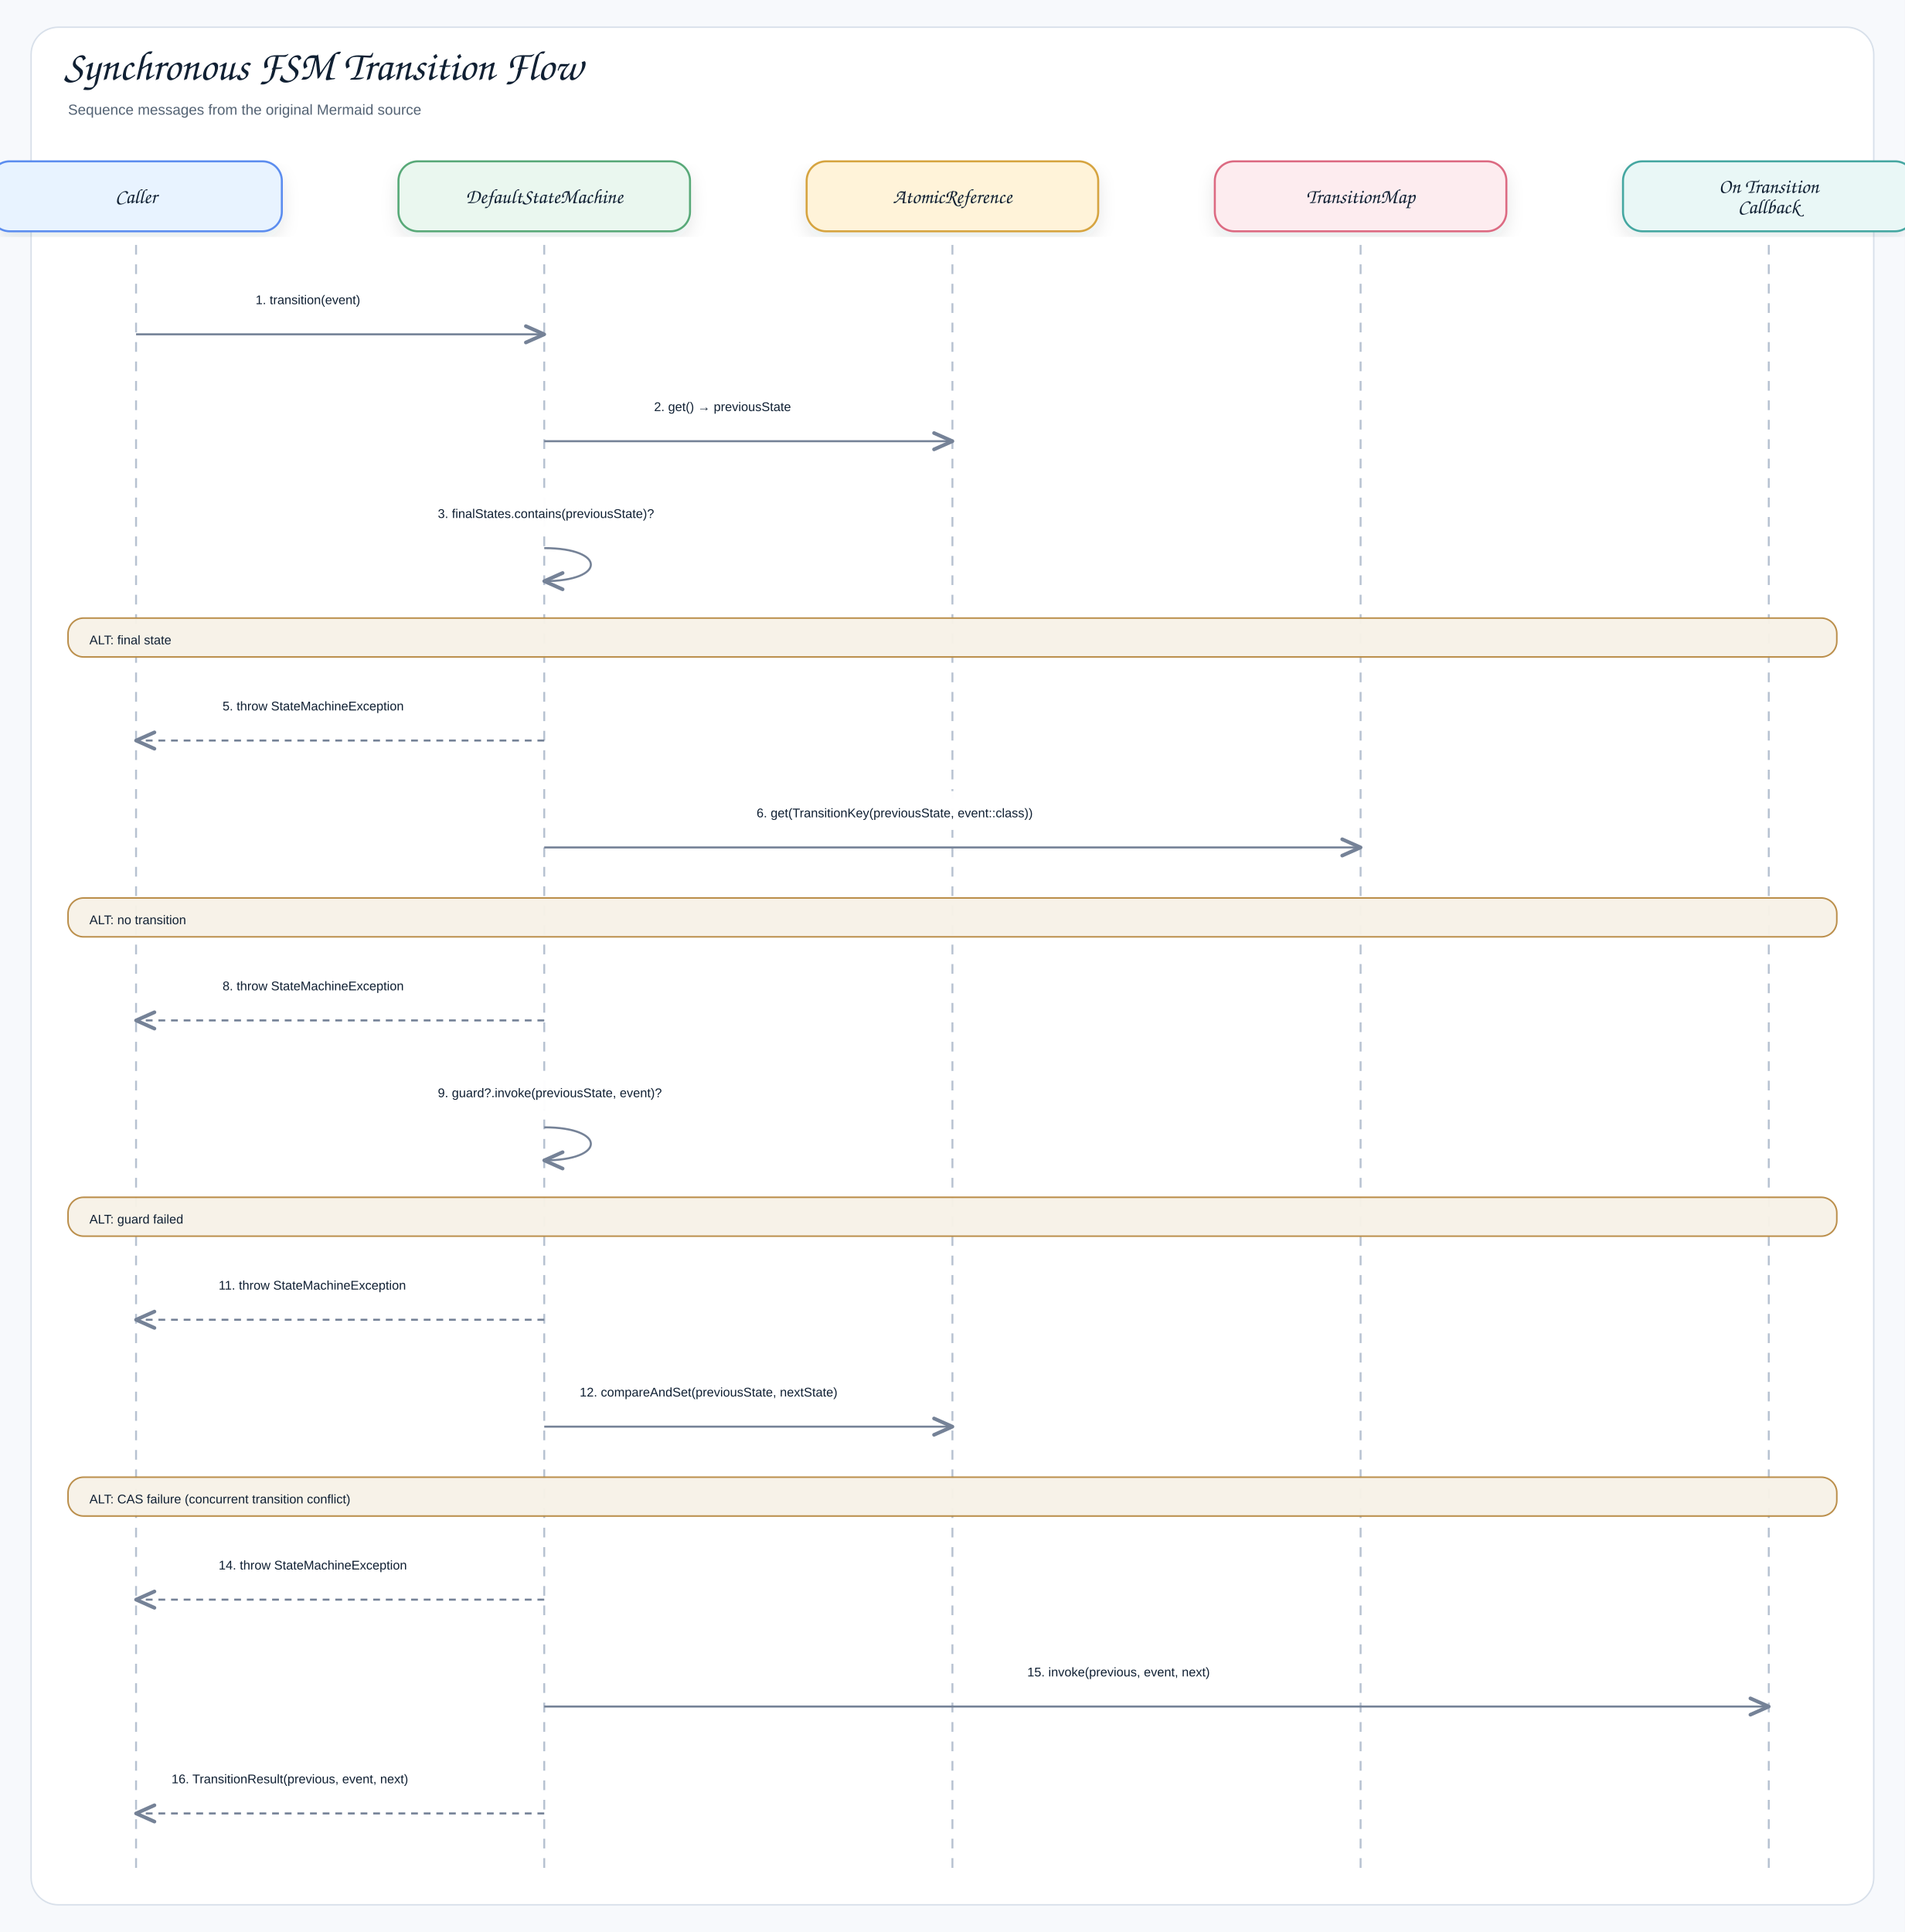
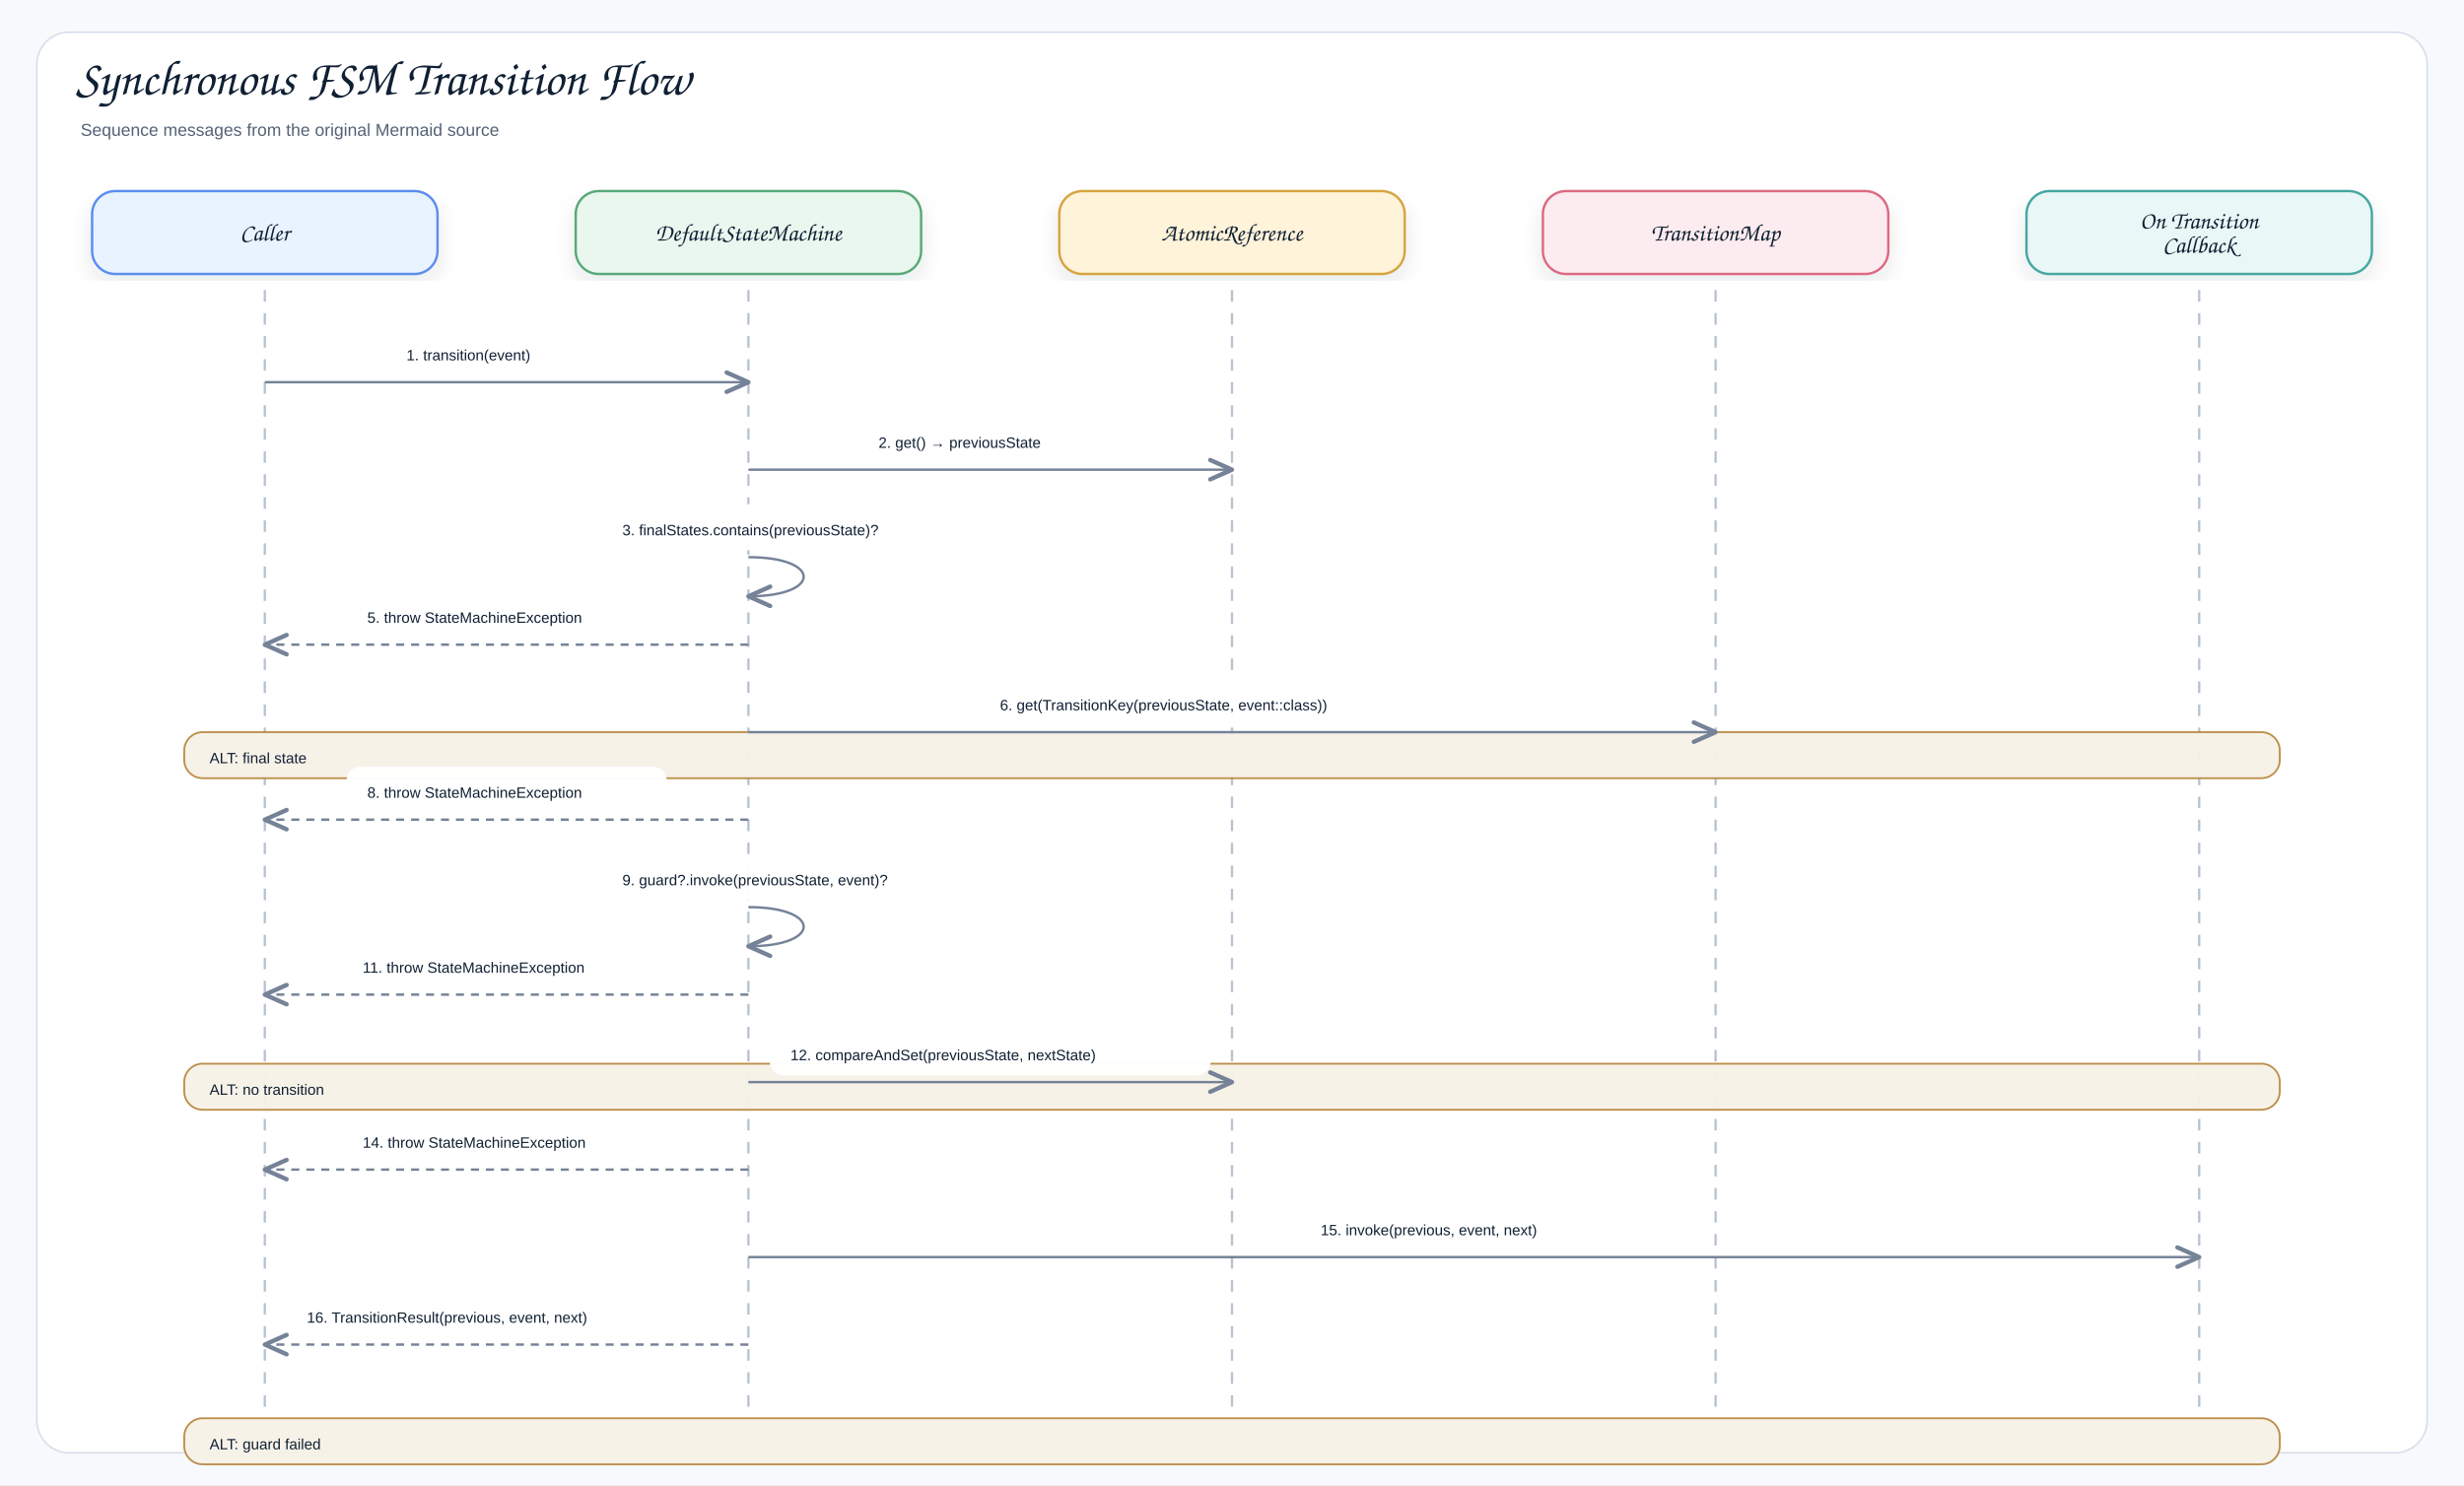
- <svg xmlns="http://www.w3.org/2000/svg" width="1960" height="1988" viewBox="0 0 1960 1988" role="img" aria-label="Synchronous FSM Transition Flow">
+ <svg xmlns="http://www.w3.org/2000/svg" width="2140" height="1290" viewBox="0 0 2140 1290" role="img" aria-label="Synchronous FSM Transition Flow">
  <defs>
    <filter id="shadow" x="-8%" y="-8%" width="116%" height="116%">
      <feDropShadow dx="0" dy="8" stdDeviation="9" flood-color="#1f2937" flood-opacity="0.10" />
    </filter>
    <marker id="openArrow" markerWidth="12" markerHeight="10" refX="10" refY="5" orient="auto" markerUnits="strokeWidth">
      <path d="M 1 1 L 10 5 L 1 9" fill="none" stroke="#758297" stroke-width="1.8" stroke-linecap="round" stroke-linejoin="round" />
    </marker>
    <marker id="inherit" markerWidth="14" markerHeight="12" refX="12" refY="6" orient="auto" markerUnits="strokeWidth">
      <path d="M 0 1 L 12 6 L 0 11 Z" fill="#ffffff" stroke="#758297" stroke-width="1.8" />
    </marker>
    <style>
    .canvas{fill:#f7f9fc}.frame{fill:#fff;stroke:#d8e0ea;stroke-width:1.5}
    .title{font-family:"Architects Daughter","Comic Sans MS","Comic Sans",cursive;font-size:43px;font-weight:400;fill:#102033}
    .subtitle{font-family:"Comic Sans MS","Comic Sans","Comic Neue",Arial,sans-serif;font-size:15px;font-weight:400;fill:#536273}
    .label{font-family:"Architects Daughter","Comic Sans MS","Comic Sans",cursive;font-size:25px;font-weight:400;fill:#102033}
    .smallLabel{font-family:"Architects Daughter","Comic Sans MS","Comic Sans",cursive;font-size:21px;font-weight:400;fill:#102033}
    .mono{font-family:"Comic Sans MS","Comic Sans","Comic Neue",Arial,sans-serif;font-size:12px;font-weight:400;fill:#102033}
    .small{font-family:"Comic Sans MS","Comic Sans","Comic Neue",Arial,sans-serif;font-size:12px;font-weight:400;fill:#536273}
    .strong{font-family:"Comic Sans MS","Comic Sans","Comic Neue",Arial,sans-serif;font-size:13px;font-weight:400;fill:#102033}
    .card{stroke-width:2.1;filter:url(#shadow)}.compartment{stroke-width:1.5;fill:none}
    .line{stroke:#758297;stroke-width:2.1;fill:none;marker-end:url(#openArrow)}
    .plainLine{stroke:#758297;stroke-width:2.1;fill:none}
    .dashed{stroke:#758297;stroke-width:2.1;stroke-dasharray:7 6;fill:none;marker-end:url(#openArrow)}
    .inheritLine{stroke:#758297;stroke-width:2.2;fill:none;marker-end:url(#inherit)}
    .implLine{stroke:#758297;stroke-width:2.2;stroke-dasharray:8 7;fill:none;marker-end:url(#inherit)}
  </style>
  </defs>
-   <rect class="canvas" width="1960" height="1988" />
-   <rect class="frame" x="32" y="28" width="1896" height="1932" rx="28" />
+   <rect class="canvas" width="2140" height="1290" />
+   <rect class="frame" x="32" y="28" width="2076" height="1234" rx="28" />
  <text class="title" x="66" y="82">Synchronous FSM Transition Flow</text>
  <text class="subtitle" x="70" y="118">Sequence messages from the original Mermaid source</text>
-   <rect class="card" x="-10" y="166" width="300" height="72" rx="20" fill="#E8F3FF" stroke="#5B8DEF" />
-   <text class="smallLabel" x="140" y="209" text-anchor="middle">Caller</text>
-   <line class="lifeline" x1="140" y1="252" x2="140" y2="1928" stroke="#b7c2d1" stroke-width="2" stroke-dasharray="10 10" />
-   <rect class="card" x="410" y="166" width="300" height="72" rx="20" fill="#EAF7EF" stroke="#58A978" />
-   <text class="smallLabel" x="560" y="209" text-anchor="middle">DefaultStateMachine</text>
-   <line class="lifeline" x1="560" y1="252" x2="560" y2="1928" stroke="#b7c2d1" stroke-width="2" stroke-dasharray="10 10" />
-   <rect class="card" x="830" y="166" width="300" height="72" rx="20" fill="#FFF3D9" stroke="#D6A441" />
-   <text class="smallLabel" x="980" y="209" text-anchor="middle">AtomicReference</text>
-   <line class="lifeline" x1="980" y1="252" x2="980" y2="1928" stroke="#b7c2d1" stroke-width="2" stroke-dasharray="10 10" />
-   <rect class="card" x="1250" y="166" width="300" height="72" rx="20" fill="#FDECEF" stroke="#DC6B82" />
-   <text class="smallLabel" x="1400" y="209" text-anchor="middle">TransitionMap</text>
-   <line class="lifeline" x1="1400" y1="252" x2="1400" y2="1928" stroke="#b7c2d1" stroke-width="2" stroke-dasharray="10 10" />
-   <rect class="card" x="1670" y="166" width="300" height="72" rx="20" fill="#E9F7F6" stroke="#45A7A1" />
-   <text class="smallLabel" x="1820" y="198.5" text-anchor="middle">On Transition</text>
-   <text class="smallLabel" x="1820" y="219.5" text-anchor="middle">Callback</text>
-   <line class="lifeline" x1="1820" y1="252" x2="1820" y2="1928" stroke="#b7c2d1" stroke-width="2" stroke-dasharray="10 10" />
-   <rect x="245" y="286" width="210" height="40" rx="12" fill="#ffffff" opacity="0.97" />
-   <text class="strong" x="263" y="313" text-anchor="start">1. transition(event)</text>
-   <path class="line" d="M140 344 L560 344" />
-   <rect x="655" y="396" width="230" height="40" rx="12" fill="#ffffff" opacity="0.97" />
-   <text class="strong" x="673" y="423" text-anchor="start">2. get() → previousState</text>
-   <path class="line" d="M560 454 L980 454" />
-   <rect x="432.5" y="506" width="351" height="40" rx="12" fill="#ffffff" opacity="0.97" />
-   <text class="strong" x="450.5" y="533" text-anchor="start">3. finalStates.contains(previousState)?</text>
-   <path class="line" d="M560 564 C624 564 624 598 560 598" />
-   <rect x="70" y="636" width="1820" height="40" rx="16" fill="#F7F1E7" stroke="#B88A44" stroke-width="1.6" opacity="0.96" />
-   <text class="strong" x="92" y="663" text-anchor="start">ALT: final state</text>
-   <rect x="211" y="704" width="278" height="40" rx="12" fill="#ffffff" opacity="0.97" />
-   <text class="strong" x="229" y="731" text-anchor="start">5. throw StateMachineException</text>
-   <path class="dashed" d="M560 762 L140 762" />
-   <rect x="760.5" y="814" width="439" height="40" rx="12" fill="#ffffff" opacity="0.97" />
-   <text class="strong" x="778.5" y="841" text-anchor="start">6. get(TransitionKey(previousState, event::class))</text>
-   <path class="line" d="M560 872 L1400 872" />
-   <rect x="70" y="924" width="1820" height="40" rx="16" fill="#F7F1E7" stroke="#B88A44" stroke-width="1.6" opacity="0.96" />
-   <text class="strong" x="92" y="951" text-anchor="start">ALT: no transition</text>
-   <rect x="211" y="992" width="278" height="40" rx="12" fill="#ffffff" opacity="0.97" />
-   <text class="strong" x="229" y="1019" text-anchor="start">8. throw StateMachineException</text>
-   <path class="dashed" d="M560 1050 L140 1050" />
-   <rect x="432.5" y="1102" width="351" height="40" rx="12" fill="#ffffff" opacity="0.97" />
-   <text class="strong" x="450.5" y="1129" text-anchor="start">9. guard?.invoke(previousState, event)?</text>
-   <path class="line" d="M560 1160 C624 1160 624 1194 560 1194" />
-   <rect x="70" y="1232" width="1820" height="40" rx="16" fill="#F7F1E7" stroke="#B88A44" stroke-width="1.6" opacity="0.96" />
-   <text class="strong" x="92" y="1259" text-anchor="start">ALT: guard failed</text>
-   <rect x="207" y="1300" width="286" height="40" rx="12" fill="#ffffff" opacity="0.97" />
-   <text class="strong" x="225" y="1327" text-anchor="start">11. throw StateMachineException</text>
-   <path class="dashed" d="M560 1358 L140 1358" />
-   <rect x="578.5" y="1410" width="383" height="40" rx="12" fill="#ffffff" opacity="0.97" />
-   <text class="strong" x="596.5" y="1437" text-anchor="start">12. compareAndSet(previousState, nextState)</text>
-   <path class="line" d="M560 1468 L980 1468" />
-   <rect x="70" y="1520" width="1820" height="40" rx="16" fill="#F7F1E7" stroke="#B88A44" stroke-width="1.6" opacity="0.96" />
-   <text class="strong" x="92" y="1547" text-anchor="start">ALT: CAS failure (concurrent transition conflict)</text>
-   <rect x="207" y="1588" width="286" height="40" rx="12" fill="#ffffff" opacity="0.97" />
-   <text class="strong" x="225" y="1615" text-anchor="start">14. throw StateMachineException</text>
-   <path class="dashed" d="M560 1646 L140 1646" />
-   <rect x="1039" y="1698" width="302" height="40" rx="12" fill="#ffffff" opacity="0.97" />
-   <text class="strong" x="1057" y="1725" text-anchor="start">15. invoke(previous, event, next)</text>
-   <path class="line" d="M560 1756 L1820 1756" />
-   <rect x="158.5" y="1808" width="383" height="40" rx="12" fill="#ffffff" opacity="0.97" />
-   <text class="strong" x="176.5" y="1835" text-anchor="start">16. TransitionResult(previous, event, next)</text>
-   <path class="dashed" d="M560 1866 L140 1866" />
+   <rect class="card" x="80" y="166" width="300" height="72" rx="20" fill="#E8F3FF" stroke="#5B8DEF" />
+   <text class="smallLabel" x="230" y="209" text-anchor="middle">Caller</text>
+   <line class="lifeline" x1="230" y1="252" x2="230" y2="1230" stroke="#b7c2d1" stroke-width="2" stroke-dasharray="10 10" />
+   <rect class="card" x="500" y="166" width="300" height="72" rx="20" fill="#EAF7EF" stroke="#58A978" />
+   <text class="smallLabel" x="650" y="209" text-anchor="middle">DefaultStateMachine</text>
+   <line class="lifeline" x1="650" y1="252" x2="650" y2="1230" stroke="#b7c2d1" stroke-width="2" stroke-dasharray="10 10" />
+   <rect class="card" x="920" y="166" width="300" height="72" rx="20" fill="#FFF3D9" stroke="#D6A441" />
+   <text class="smallLabel" x="1070" y="209" text-anchor="middle">AtomicReference</text>
+   <line class="lifeline" x1="1070" y1="252" x2="1070" y2="1230" stroke="#b7c2d1" stroke-width="2" stroke-dasharray="10 10" />
+   <rect class="card" x="1340" y="166" width="300" height="72" rx="20" fill="#FDECEF" stroke="#DC6B82" />
+   <text class="smallLabel" x="1490" y="209" text-anchor="middle">TransitionMap</text>
+   <line class="lifeline" x1="1490" y1="252" x2="1490" y2="1230" stroke="#b7c2d1" stroke-width="2" stroke-dasharray="10 10" />
+   <rect class="card" x="1760" y="166" width="300" height="72" rx="20" fill="#E9F7F6" stroke="#45A7A1" />
+   <text class="smallLabel" x="1910" y="198.5" text-anchor="middle">On Transition</text>
+   <text class="smallLabel" x="1910" y="219.5" text-anchor="middle">Callback</text>
+   <line class="lifeline" x1="1910" y1="252" x2="1910" y2="1230" stroke="#b7c2d1" stroke-width="2" stroke-dasharray="10 10" />
+   <rect x="335" y="286" width="210" height="40" rx="12" fill="#ffffff" opacity="0.97" />
+   <text class="strong" x="353" y="313" text-anchor="start">1. transition(event)</text>
+   <path class="line" d="M230 332 L650 332" />
+   <rect x="745" y="362" width="230" height="40" rx="12" fill="#ffffff" opacity="0.97" />
+   <text class="strong" x="763" y="389" text-anchor="start">2. get() → previousState</text>
+   <path class="line" d="M650 408 L1070 408" />
+   <rect x="522.5" y="438" width="351" height="40" rx="12" fill="#ffffff" opacity="0.97" />
+   <text class="strong" x="540.5" y="465" text-anchor="start">3. finalStates.contains(previousState)?</text>
+   <path class="line" d="M650 484 C714 484 714 518 650 518" />
+   <rect x="160" y="636" width="1820" height="40" rx="16" fill="#F7F1E7" stroke="#B88A44" stroke-width="1.6" opacity="0.96" />
+   <text class="strong" x="182" y="663" text-anchor="start">ALT: final state</text>
+   <rect x="301" y="514" width="278" height="40" rx="12" fill="#ffffff" opacity="0.97" />
+   <text class="strong" x="319" y="541" text-anchor="start">5. throw StateMachineException</text>
+   <path class="dashed" d="M650 560 L230 560" />
+   <rect x="850.5" y="590" width="439" height="40" rx="12" fill="#ffffff" opacity="0.97" />
+   <text class="strong" x="868.5" y="617" text-anchor="start">6. get(TransitionKey(previousState, event::class))</text>
+   <path class="line" d="M650 636 L1490 636" />
+   <rect x="160" y="924" width="1820" height="40" rx="16" fill="#F7F1E7" stroke="#B88A44" stroke-width="1.6" opacity="0.96" />
+   <text class="strong" x="182" y="951" text-anchor="start">ALT: no transition</text>
+   <rect x="301" y="666" width="278" height="40" rx="12" fill="#ffffff" opacity="0.97" />
+   <text class="strong" x="319" y="693" text-anchor="start">8. throw StateMachineException</text>
+   <path class="dashed" d="M650 712 L230 712" />
+   <rect x="522.5" y="742" width="351" height="40" rx="12" fill="#ffffff" opacity="0.97" />
+   <text class="strong" x="540.5" y="769" text-anchor="start">9. guard?.invoke(previousState, event)?</text>
+   <path class="line" d="M650 788 C714 788 714 822 650 822" />
+   <rect x="160" y="1232" width="1820" height="40" rx="16" fill="#F7F1E7" stroke="#B88A44" stroke-width="1.6" opacity="0.96" />
+   <text class="strong" x="182" y="1259" text-anchor="start">ALT: guard failed</text>
+   <rect x="297" y="818" width="286" height="40" rx="12" fill="#ffffff" opacity="0.97" />
+   <text class="strong" x="315" y="845" text-anchor="start">11. throw StateMachineException</text>
+   <path class="dashed" d="M650 864 L230 864" />
+   <rect x="668.5" y="894" width="383" height="40" rx="12" fill="#ffffff" opacity="0.97" />
+   <text class="strong" x="686.5" y="921" text-anchor="start">12. compareAndSet(previousState, nextState)</text>
+   <path class="line" d="M650 940 L1070 940" />
+   <rect x="160" y="1520" width="1820" height="40" rx="16" fill="#F7F1E7" stroke="#B88A44" stroke-width="1.6" opacity="0.96" />
+   <text class="strong" x="182" y="1547" text-anchor="start">ALT: CAS failure (concurrent transition conflict)</text>
+   <rect x="297" y="970" width="286" height="40" rx="12" fill="#ffffff" opacity="0.97" />
+   <text class="strong" x="315" y="997" text-anchor="start">14. throw StateMachineException</text>
+   <path class="dashed" d="M650 1016 L230 1016" />
+   <rect x="1129" y="1046" width="302" height="40" rx="12" fill="#ffffff" opacity="0.97" />
+   <text class="strong" x="1147" y="1073" text-anchor="start">15. invoke(previous, event, next)</text>
+   <path class="line" d="M650 1092 L1910 1092" />
+   <rect x="248.5" y="1122" width="383" height="40" rx="12" fill="#ffffff" opacity="0.97" />
+   <text class="strong" x="266.5" y="1149" text-anchor="start">16. TransitionResult(previous, event, next)</text>
+   <path class="dashed" d="M650 1168 L230 1168" />
</svg>
